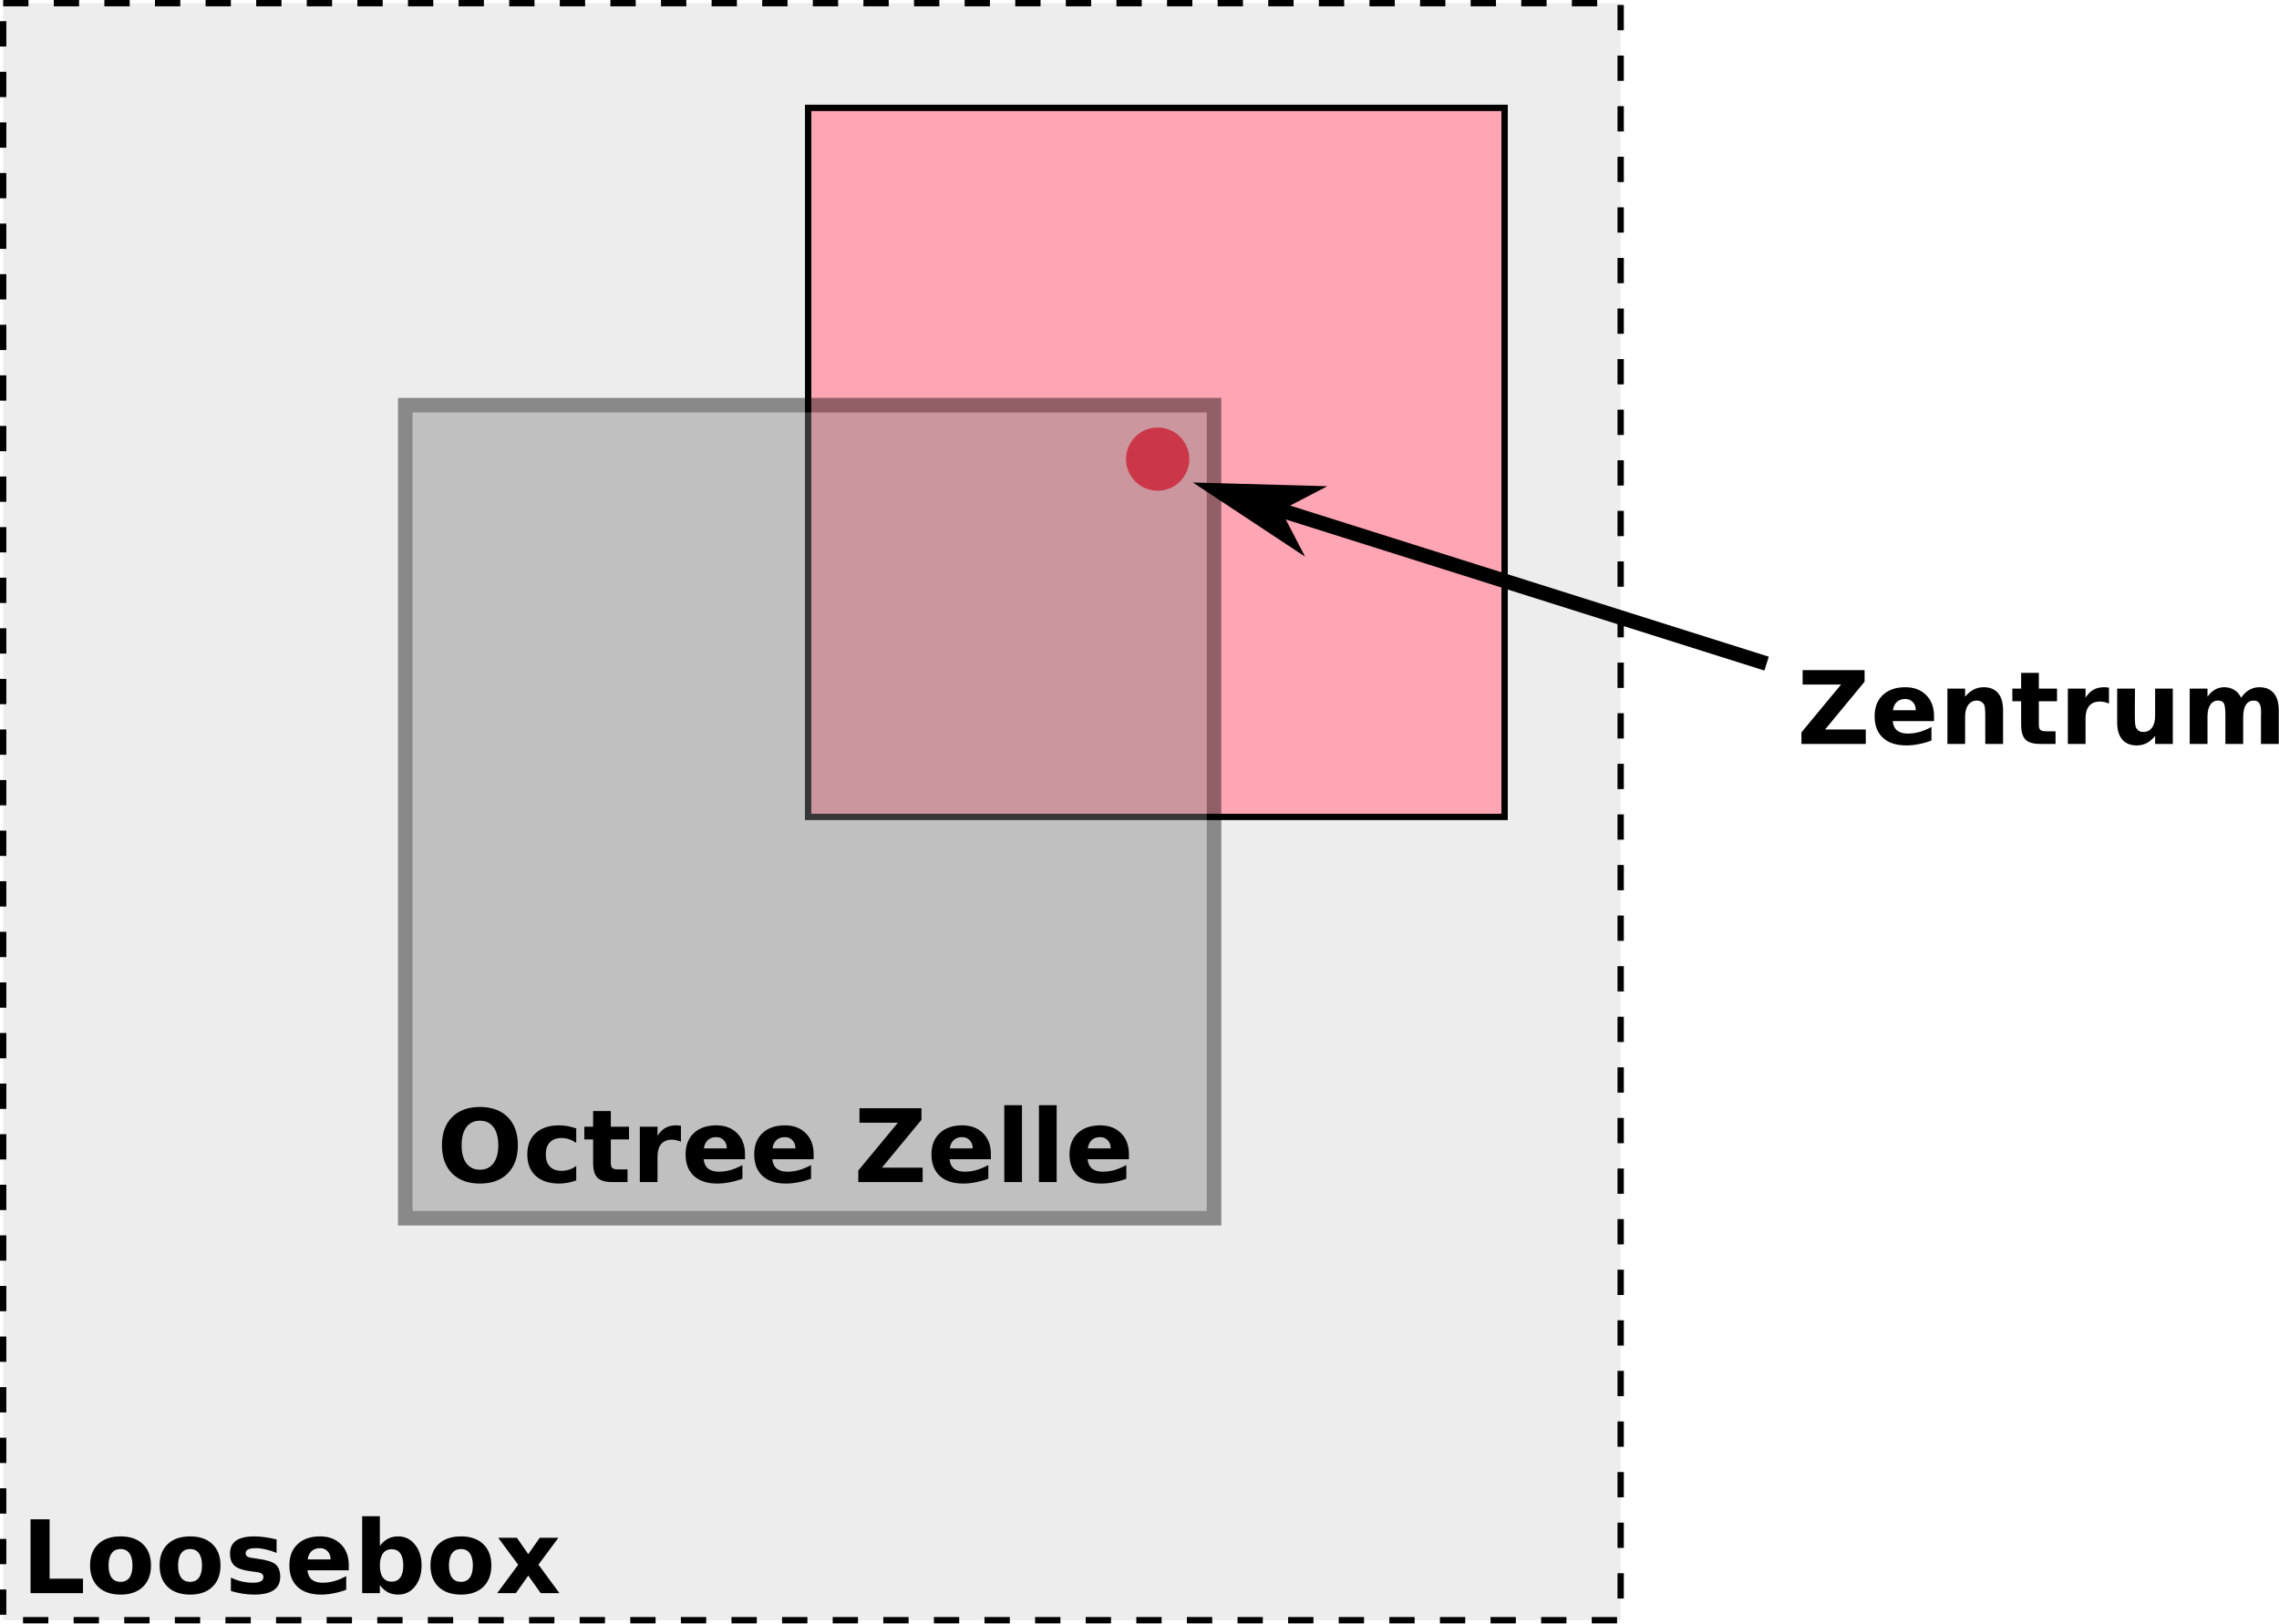
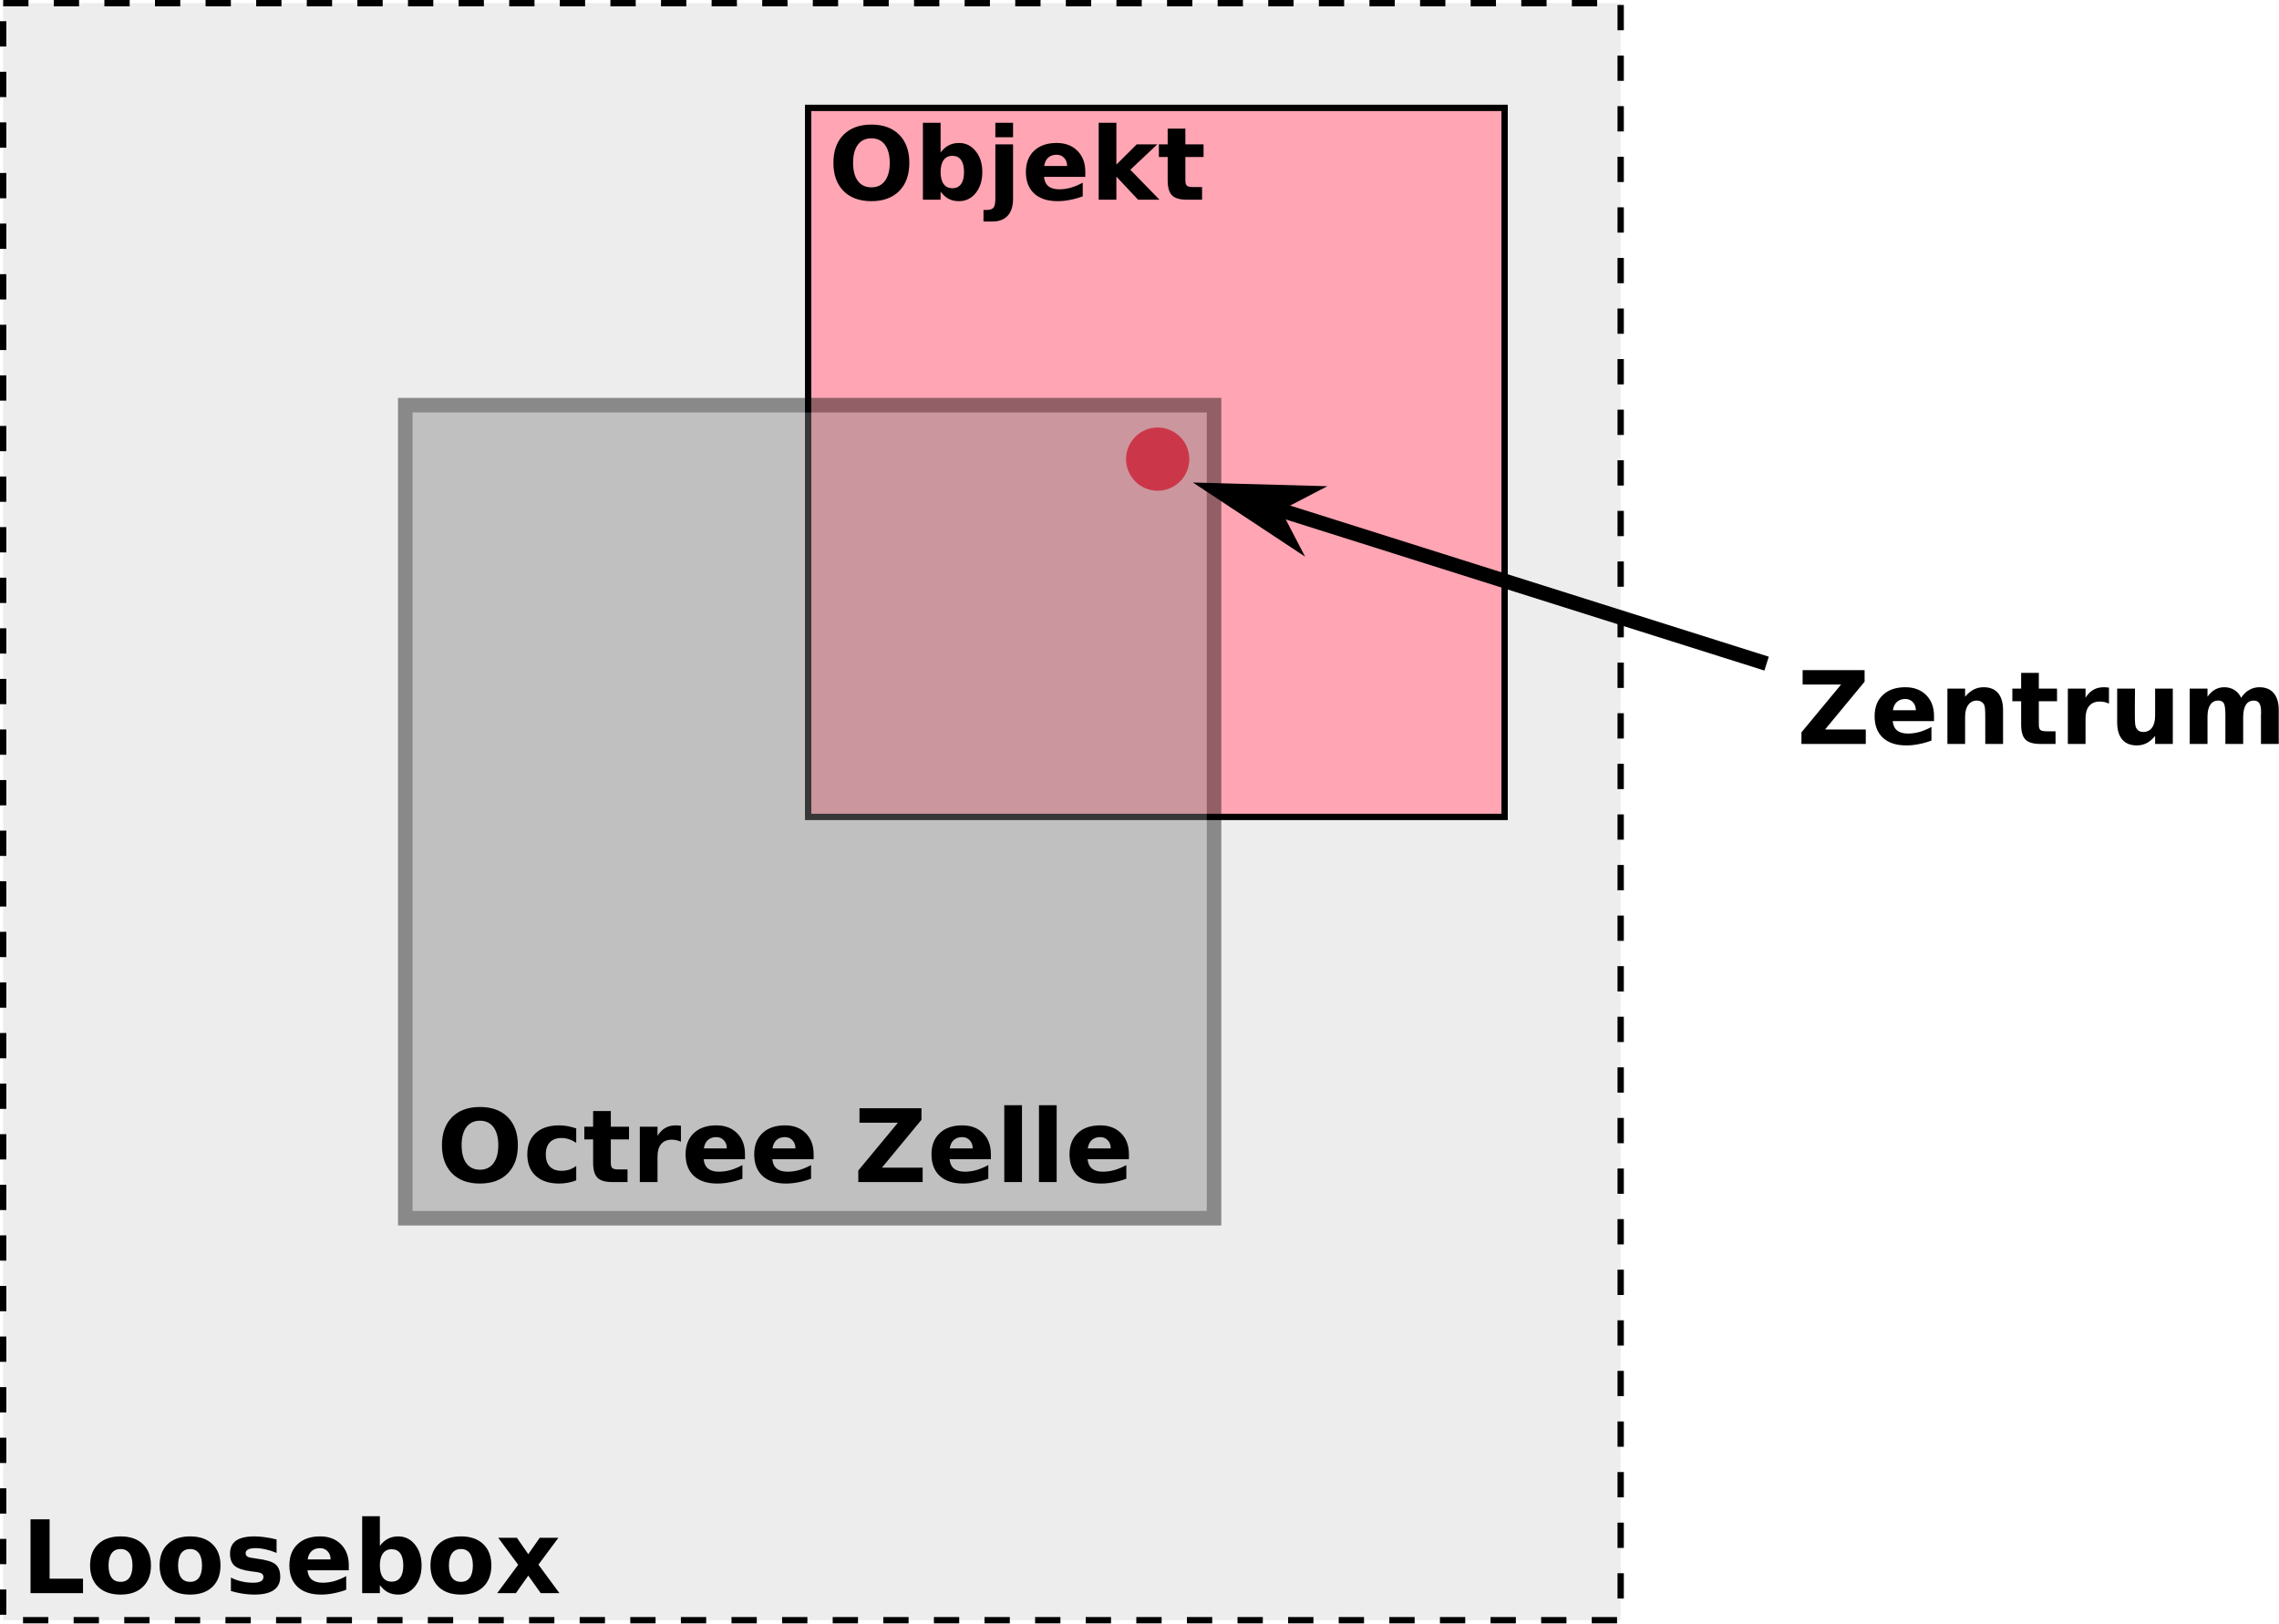
<svg xmlns="http://www.w3.org/2000/svg" width="360.29" height="256.714" id="svg2" version="1.0" style="display:inline">
  <defs id="defs4">
    <marker orient="auto" refY="0" refX="0" id="Arrow1Mend" style="overflow:visible">
      <path id="path3292" d="M 0,0 L 5,-5 L -12.5,0 L 5,5 L 0,0 z" style="fill-rule:evenodd;stroke:#000000;stroke-width:1pt;marker-start:none" transform="matrix(-0.4,0,0,-0.4,-4,0)" />
    </marker>
  </defs>
  <g id="layer4" style="display:inline" transform="translate(-182.3571,-479.7193)">
    <rect style="fill:#eeeded;fill-opacity:1;fill-rule:evenodd;stroke:#000000;stroke-width:1;stroke-linecap:butt;stroke-linejoin:miter;stroke-miterlimit:4;stroke-dasharray:4, 4;stroke-dashoffset:0;stroke-opacity:1" id="rect2478" width="255.714" height="255.714" x="182.857" y="480.219" />
  </g>
  <g id="layer7" style="display:inline" transform="translate(-182.3571,-479.7193)">
    <g id="g4119">
      <rect y="496.778" x="310.117" height="112.127" width="110.107" id="rect3269" style="fill:#ffa5b3;fill-opacity:1;fill-rule:evenodd;stroke:#000000;stroke-width:1px;stroke-linecap:butt;stroke-linejoin:miter;stroke-opacity:1" />
      <path transform="translate(-1.76777,1.38896)" d="m 372.143,550.934 c 0,2.761 -2.239,5 -5,5 -2.761,0 -5,-2.239 -5,-5 0,-2.761 2.239,-5 5,-5 2.761,0 5,2.239 5,5 z" id="path3266" style="opacity:1;fill:#ff001f;fill-opacity:1;stroke:none;stroke-width:1;stroke-miterlimit:4;stroke-dasharray:4, 4;stroke-dashoffset:0;stroke-opacity:1;display:inline" />
    </g>
    <rect style="opacity:0.422;fill:#848181;fill-opacity:1;fill-rule:evenodd;stroke:#000000;stroke-width:2.3;stroke-linecap:butt;stroke-linejoin:miter;stroke-miterlimit:4;stroke-dasharray:none;stroke-opacity:1;display:inline" id="rect3263" width="127.857" height="128.571" x="246.429" y="543.791" />
  </g>
  <g id="layer8" style="display:inline" transform="translate(-182.3571,-479.7193)">
    <text xml:space="preserve" style="font-size:16px;font-style:normal;font-variant:normal;font-weight:bold;font-stretch:normal;text-align:start;line-height:100%;writing-mode:lr-tb;text-anchor:start;fill:#000000;fill-opacity:1;stroke:none;display:inline;font-family:Bitstream Vera Sans;-inkscape-font-specification:Bitstream Vera Sans Bold" x="185.714" y="731.648" id="text3250">
      <tspan id="tspan3252" x="185.714" y="731.648">Loosebox</tspan>
    </text>
    <text xml:space="preserve" style="font-size:16px;font-style:normal;font-variant:normal;font-weight:bold;font-stretch:normal;text-align:start;line-height:125%;writing-mode:lr-tb;text-anchor:start;fill:#000000;fill-opacity:1;stroke:none;display:inline;font-family:Bitstream Vera Sans;-inkscape-font-specification:Bitstream Vera Sans Bold" x="466.429" y="597.362" id="text3254">
      <tspan id="tspan3256" x="466.429" y="597.362">Zentrum</tspan>
    </text>
    <text xml:space="preserve" style="font-size:16px;font-style:normal;font-variant:normal;font-weight:bold;font-stretch:normal;text-align:start;line-height:125%;writing-mode:lr-tb;text-anchor:start;fill:#000000;fill-opacity:1;stroke:none;display:inline;font-family:Bitstream Vera Sans;-inkscape-font-specification:Bitstream Vera Sans Bold" x="251.429" y="666.648" id="text3258">
      <tspan id="tspan3260" x="251.429" y="666.648">Octree Zelle</tspan>
    </text>
    <path style="fill:none;stroke:#000000;stroke-width:2.3;stroke-linecap:butt;stroke-linejoin:miter;stroke-miterlimit:4;stroke-opacity:1;stroke-dasharray:none;marker-end:url(#Arrow1Mend)" d="M 461.64,584.662 375.272,557.387" id="path3278" />
+     <text xml:space="preserve" style="font-size:16px;font-style:normal;font-variant:normal;font-weight:bold;font-stretch:normal;text-align:start;line-height:125%;writing-mode:lr-tb;text-anchor:start;fill:#000000;fill-opacity:1;stroke:none;display:inline;font-family:Bitstream Vera Sans;-inkscape-font-specification:Bitstream Vera Sans Bold" x="313.317" y="511.295" id="text3254-2">
+       <tspan id="tspan3256-0" x="313.317" y="511.295">Objekt</tspan>
+     </text>
  </g>
</svg>
